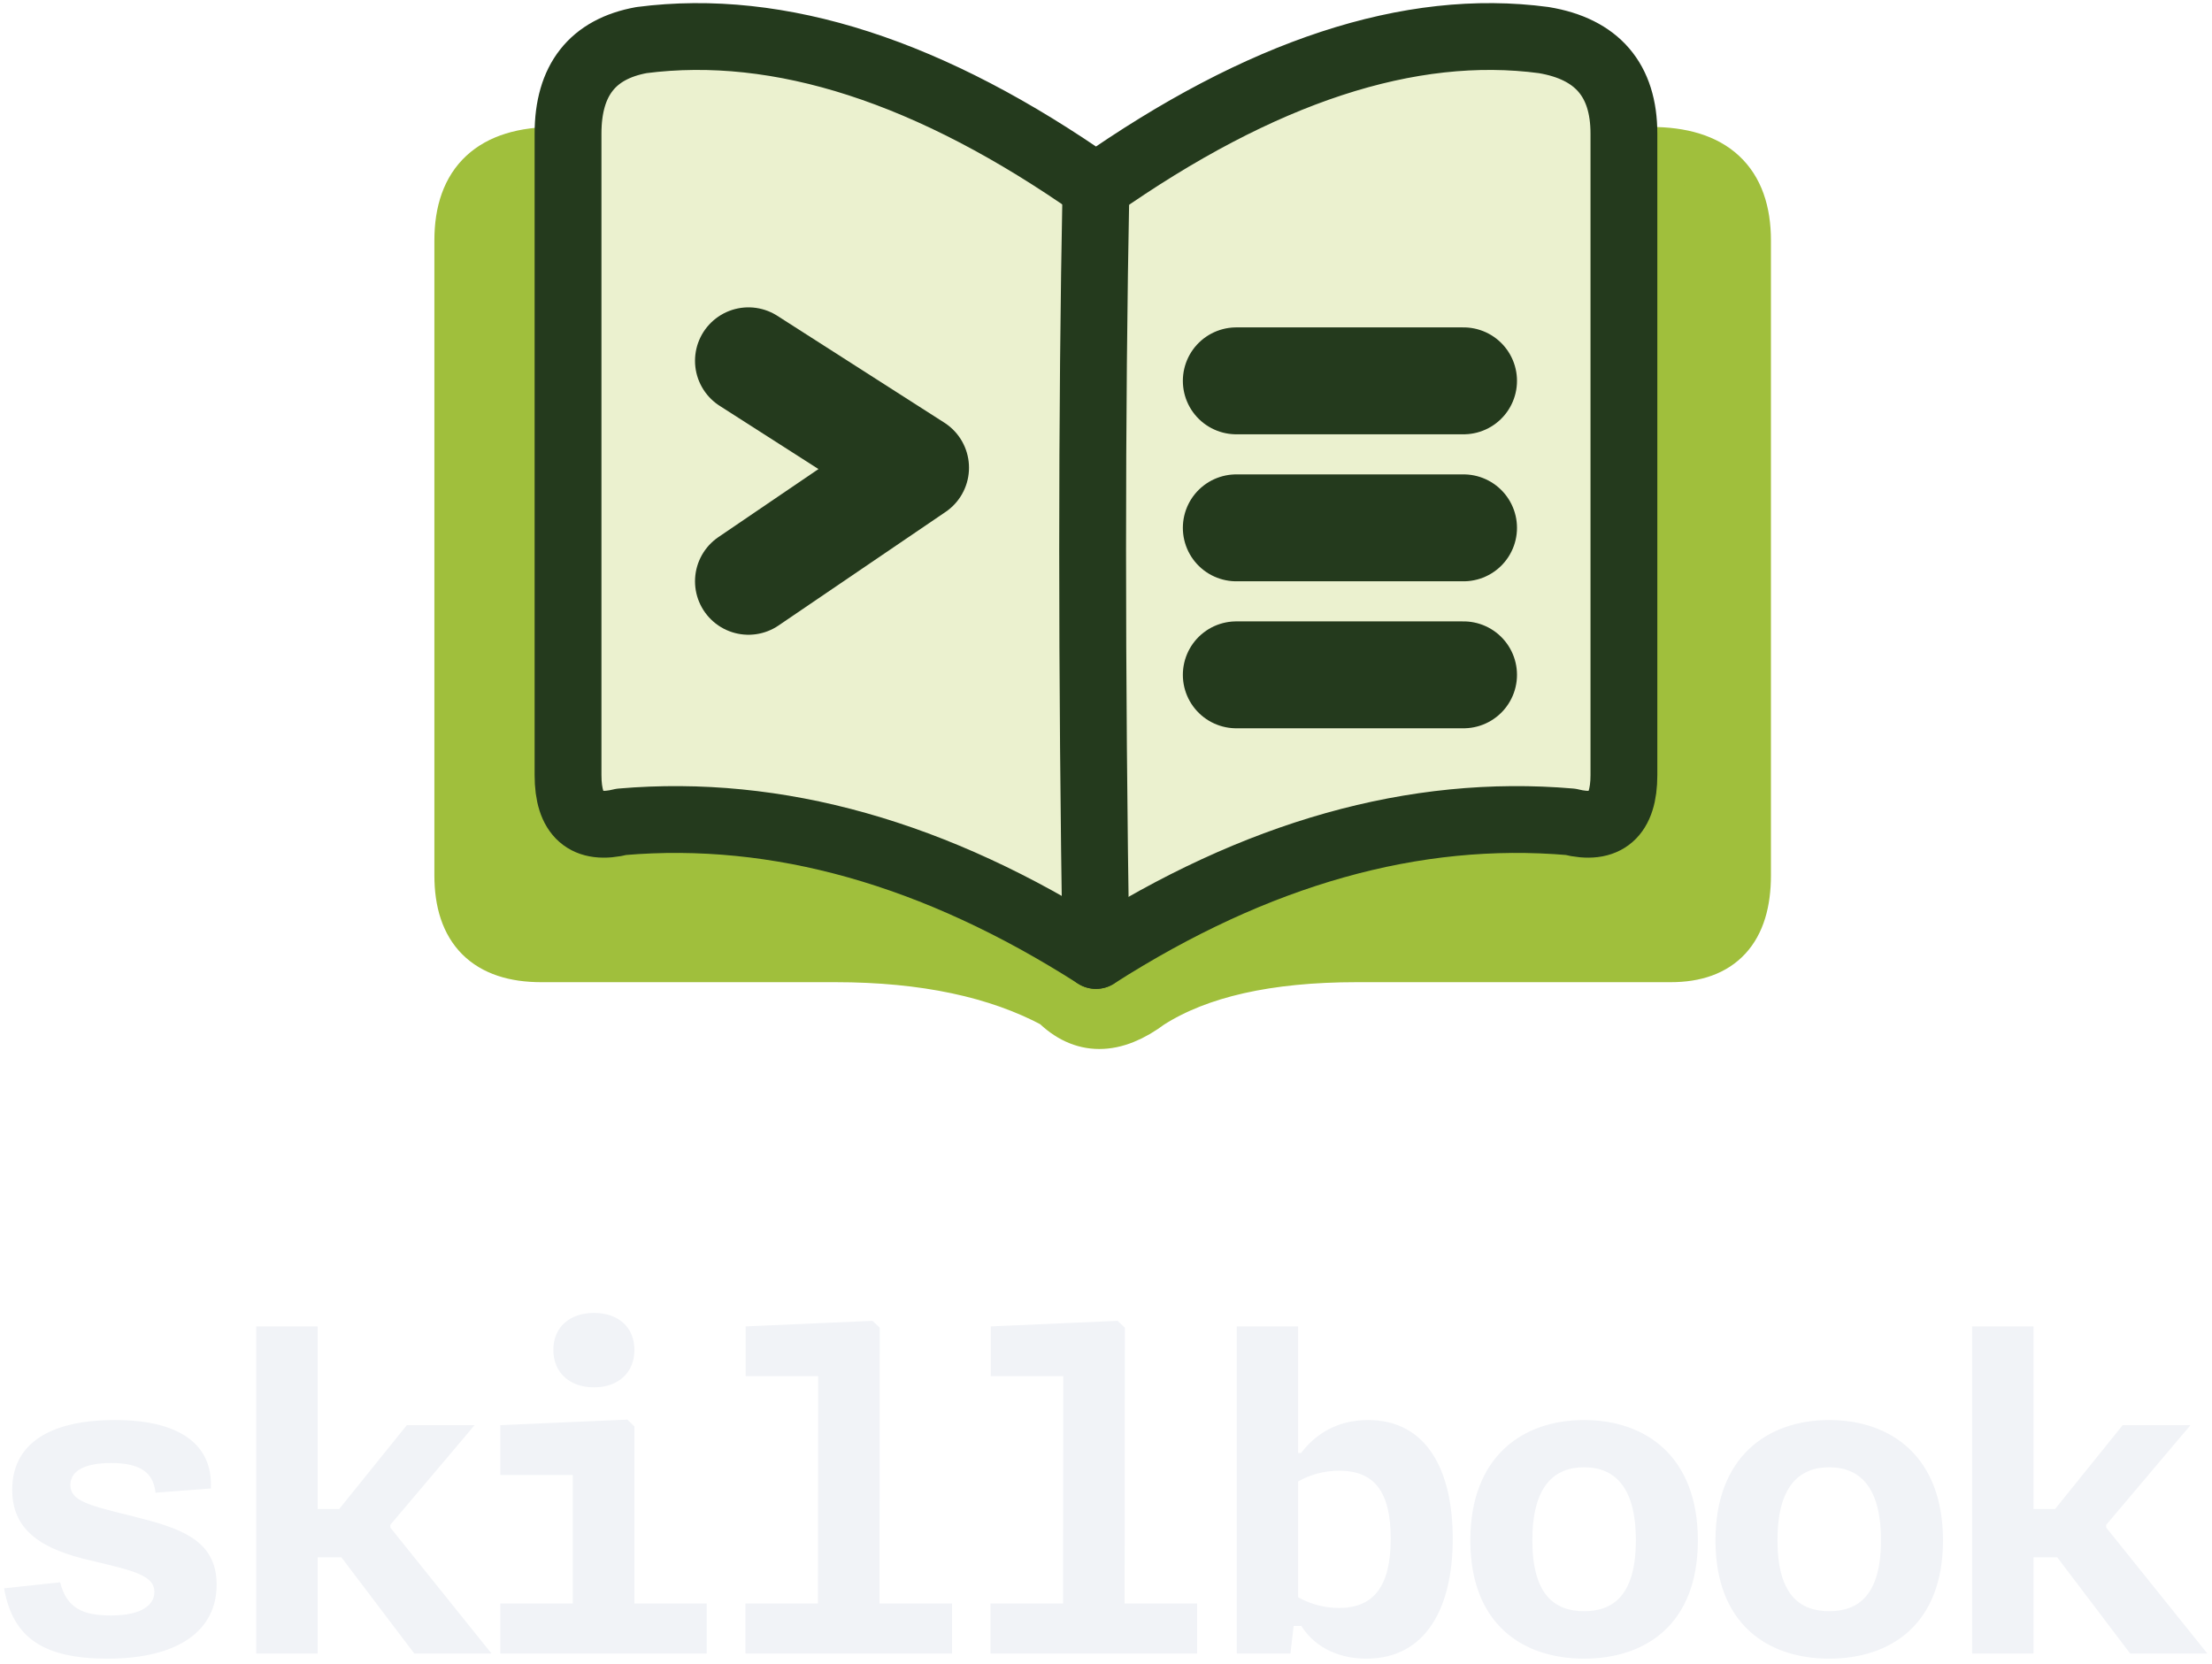
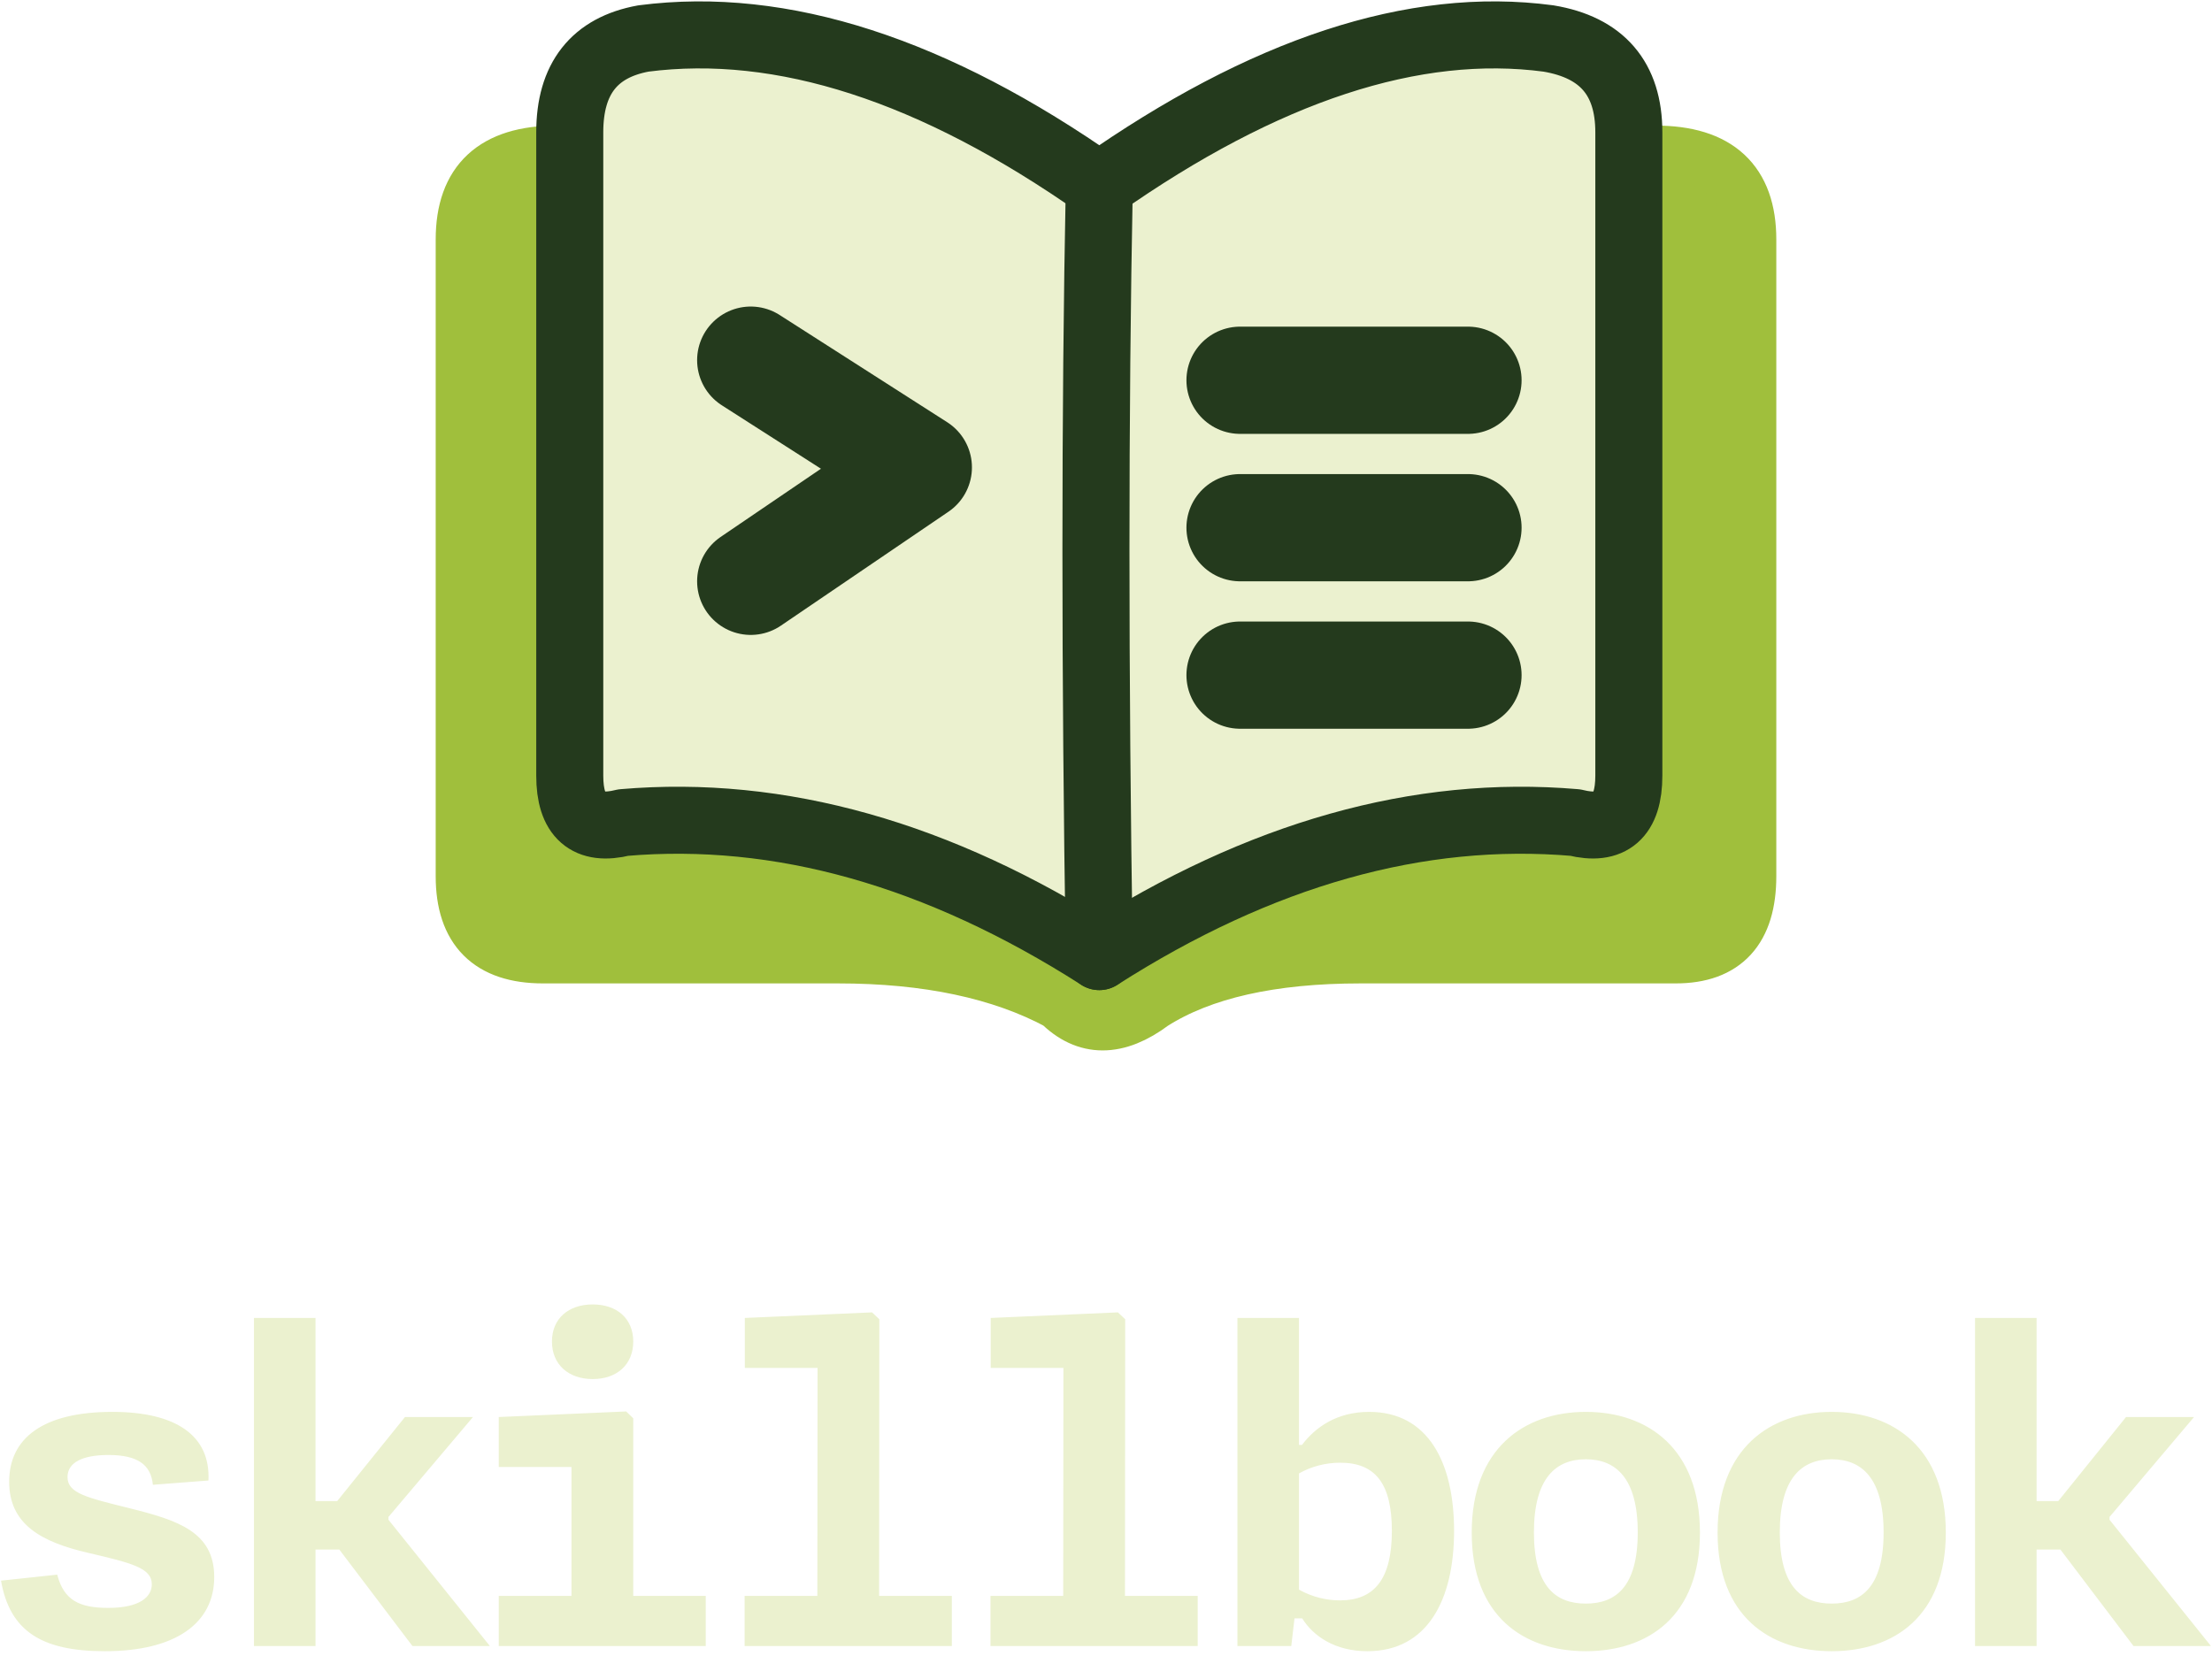
- <svg xmlns="http://www.w3.org/2000/svg" width="331" height="249" viewBox="0 0 331 249" version="1.1" id="svg39" xml:space="preserve">
+ <svg xmlns="http://www.w3.org/2000/svg" width="330" height="247" viewBox="1085 101 330 247" version="1.1" id="svg39" xml:space="preserve">
  <defs id="defs39" />
-   <g id="g59" transform="translate(-1079,-104)">
-     <path d="m 1096.218,316.532 c -10.272,0 -15.392,3.872 -15.392,10.432 0,6.368 4.832,8.992 11.744,10.592 6.56,1.536 9.536,2.272 9.536,4.704 0,1.856 -1.76,3.52 -6.496,3.52 -4.288,0 -6.624,-1.12 -7.616,-4.96 l -8.384,0.896 c 1.312,7.52 6.048,10.528 15.488,10.528 10.624,0 16.32,-4.224 16.32,-11.072 0,-6.752 -5.504,-8.48 -12.544,-10.24 -6.432,-1.6 -9.344,-2.24 -9.344,-4.672 0,-2.144 2.176,-3.296 6.112,-3.296 4.384,0 6.336,1.472 6.624,4.448 l 8.288,-0.64 c 0.32,-6.72 -4.864,-10.24 -14.336,-10.24 z m 30.312,34.944 v -14.4 h 3.552 l 10.912,14.4 h 11.552 l -15.136,-18.848 v -0.416 l 12.608,-14.912 h -10.144 l -10.112,12.544 h -3.232 v -27.328 h -9.184 v 48.96 z m 27.336,0 h 30.88 v -7.488 h -10.816 v -26.496 l -1.056,-1.024 -19.008,0.832 v 7.456 h 10.848 v 19.232 h -10.848 z m 14.016,-39.84 c 3.616,0 6.048,-2.176 6.048,-5.6 0,-3.424 -2.432,-5.536 -6.048,-5.536 -3.616,0 -6.08,2.112 -6.08,5.536 0,3.424 2.464,5.6 6.08,5.6 z m 22.664,39.84 h 30.912 v -7.488 h -10.848 l 0.032,-41.28 -1.088,-1.024 -18.976,0.832 v 7.456 h 10.848 l -0.032,34.016 h -10.848 z m 36.68,0 h 30.912 v -7.488 h -10.848 l 0.032,-41.28 -1.088,-1.024 -18.976,0.832 v 7.456 h 10.848 l -0.032,34.016 h -10.848 z m 69.16,-17.184 c 0,-10.208 -3.872,-17.76 -12.672,-17.76 -4.832,0 -8.032,2.304 -10.016,4.928 h -0.448 v -18.944 h -9.184 v 48.96 h 8.032 l 0.48,-4.128 h 1.152 c 1.632,2.624 4.864,4.896 9.728,4.896 8.96,0 12.928,-7.68 12.928,-17.952 z m -23.136,8.768 v -17.344 c 1.92,-1.088 4.064,-1.6 6.144,-1.6 5.184,0 7.712,3.04 7.712,10.176 0,7.168 -2.592,10.368 -7.744,10.368 -1.984,0 -4.096,-0.48 -6.112,-1.6 z m 59.816,-8.512 c 0,-12.512 -7.744,-18.016 -17.024,-18.016 -9.248,0 -17.024,5.504 -17.024,18.016 0,12.48 7.776,17.696 17.024,17.696 9.28,0 17.024,-5.216 17.024,-17.696 z m -9.28,-0.032 c 0,8.128 -3.296,10.624 -7.744,10.624 -4.448,0 -7.744,-2.496 -7.744,-10.624 0,-8.128 3.296,-10.912 7.744,-10.912 4.448,0 7.744,2.784 7.744,10.912 z m 45.96,0.032 c 0,-12.512 -7.744,-18.016 -17.024,-18.016 -9.248,0 -17.024,5.504 -17.024,18.016 0,12.48 7.776,17.696 17.024,17.696 9.28,0 17.024,-5.216 17.024,-17.696 z m -9.28,-0.032 c 0,8.128 -3.296,10.624 -7.744,10.624 -4.448,0 -7.744,-2.496 -7.744,-10.624 0,-8.128 3.296,-10.912 7.744,-10.912 4.448,0 7.744,2.784 7.744,10.912 z m 22.824,16.96 v -14.4 h 3.552 l 10.912,14.4 h 11.552 l -15.136,-18.848 v -0.416 l 12.608,-14.912 h -10.144 l -10.112,12.544 h -3.232 v -27.328 h -9.184 v 48.96 z" id="text32" style="font-weight:700;font-size:64px;font-family:'Monaspace Neon', MonaspaceNeon, 'DejaVu Sans Mono', monospace;letter-spacing:-3;fill:#f1f3f7" aria-label="skillbook" />
-     <g stroke-linecap="round" stroke-linejoin="round" id="g55">
-       <path d="m 1148,140 q 0,-13 14,-13 h 13 q 26,-1 68,23 41,-24 69,-23 h 14 q 14,0 14,13 v 95 q 0,12 -11,12 h -47 q -20,0 -31,7 -8,6 -14,0 -13,-7 -33,-7 h -44 q -12,0 -12,-12 z" fill="#a0bf3c" stroke="#a0bf3c" stroke-width="8" id="path51" />
-       <path d="m 1164,124 q 0,-12 11,-14 31,-4 68,22 37,-26 67,-22 12,2 12,14 v 96 q 0,9 -8,7 -35,-3 -71,20 -36,-23 -71,-20 -8,2 -8,-7 z" fill="#ebf1cf" stroke="#243a1d" stroke-width="10" id="path52" />
-       <path d="m 1243,132 q -1,51 0,115" fill="none" stroke="#243a1d" stroke-width="10" id="path53" />
-       <path d="m 1191,158 25,16 -25,17" fill="none" stroke="#243a1d" stroke-width="16" id="path54" />
-       <path d="m 1264,161 h 34 m -34,22 h 34 m -34,22 h 34" fill="none" stroke="#243a1d" stroke-width="16" id="path55" />
+   <g id="g59">
+     <path d="m 1101.76,311.677 c -10.272,0 -15.392,3.872 -15.392,10.432 0,6.368 4.832,8.992 11.744,10.592 6.56,1.536 9.536,2.272 9.536,4.704 0,1.856 -1.76,3.52 -6.496,3.52 -4.288,0 -6.624,-1.12 -7.616,-4.96 l -8.384,0.896 c 1.312,7.52 6.048,10.528 15.488,10.528 10.624,0 16.32,-4.224 16.32,-11.072 0,-6.752 -5.504,-8.48 -12.544,-10.24 -6.432,-1.6 -9.344,-2.24 -9.344,-4.672 0,-2.144 2.176,-3.296 6.112,-3.296 4.384,0 6.336,1.472 6.624,4.448 l 8.288,-0.64 c 0.32,-6.72 -4.864,-10.24 -14.336,-10.24 z m 30.312,34.944 v -14.4 h 3.552 l 10.912,14.4 h 11.552 l -15.136,-18.848 v -0.416 l 12.608,-14.912 h -10.144 l -10.112,12.544 h -3.232 v -27.328 h -9.184 v 48.96 z m 27.336,0 h 30.88 v -7.488 h -10.816 v -26.496 l -1.056,-1.024 -19.008,0.832 v 7.456 h 10.848 v 19.232 h -10.848 z m 14.016,-39.84 c 3.616,0 6.048,-2.176 6.048,-5.6 0,-3.424 -2.432,-5.536 -6.048,-5.536 -3.616,0 -6.08,2.112 -6.08,5.536 0,3.424 2.464,5.6 6.08,5.6 z m 22.664,39.84 h 30.912 v -7.488 h -10.848 l 0.032,-41.28 -1.088,-1.024 -18.976,0.832 v 7.456 h 10.848 l -0.032,34.016 h -10.848 z m 36.68,0 h 30.912 v -7.488 h -10.848 l 0.032,-41.28 -1.088,-1.024 -18.976,0.832 v 7.456 h 10.848 l -0.032,34.016 h -10.848 z m 69.16,-17.184 c 0,-10.208 -3.872,-17.76 -12.672,-17.76 -4.832,0 -8.032,2.304 -10.016,4.928 h -0.448 v -18.944 h -9.184 v 48.96 h 8.032 l 0.48,-4.128 h 1.152 c 1.632,2.624 4.864,4.896 9.728,4.896 8.96,0 12.928,-7.68 12.928,-17.952 z m -23.136,8.768 v -17.344 c 1.92,-1.088 4.064,-1.6 6.144,-1.6 5.184,0 7.712,3.04 7.712,10.176 0,7.168 -2.592,10.368 -7.744,10.368 -1.984,0 -4.096,-0.48 -6.112,-1.6 z m 59.816,-8.512 c 0,-12.512 -7.744,-18.016 -17.024,-18.016 -9.248,0 -17.024,5.504 -17.024,18.016 0,12.48 7.776,17.696 17.024,17.696 9.28,0 17.024,-5.216 17.024,-17.696 z m -9.28,-0.032 c 0,8.128 -3.296,10.624 -7.744,10.624 -4.448,0 -7.744,-2.496 -7.744,-10.624 0,-8.128 3.296,-10.912 7.744,-10.912 4.448,0 7.744,2.784 7.744,10.912 z m 45.96,0.032 c 0,-12.512 -7.744,-18.016 -17.024,-18.016 -9.248,0 -17.024,5.504 -17.024,18.016 0,12.48 7.776,17.696 17.024,17.696 9.28,0 17.024,-5.216 17.024,-17.696 z m -9.28,-0.032 c 0,8.128 -3.296,10.624 -7.744,10.624 -4.448,0 -7.744,-2.496 -7.744,-10.624 0,-8.128 3.296,-10.912 7.744,-10.912 4.448,0 7.744,2.784 7.744,10.912 z m 22.824,16.96 v -14.4 h 3.552 l 10.912,14.4 h 11.552 l -15.136,-18.848 v -0.416 l 12.608,-14.912 h -10.144 l -10.112,12.544 h -3.232 v -27.328 h -9.184 v 48.96 z" id="text32" style="font-weight:700;font-size:64px;font-family:'Monaspace Neon', MonaspaceNeon, 'DejaVu Sans Mono', monospace;letter-spacing:-3;fill:#ebf1cf" aria-label="skillbook" />
+     <g transform="translate(6,-3.259199)" stroke-linecap="round" stroke-linejoin="round" id="g55">
+       <path d="M 1148,140 Q 1148,127 1162,127 L 1175,127 Q 1201,126 1243,150 Q 1284,126 1312,127 L 1326,127 Q 1340,127 1340,140 L 1340,235 Q 1340,247 1329,247 L 1282,247 Q 1262,247 1251,254 Q 1243,260 1237,254 Q 1224,247 1204,247 L 1160,247 Q 1148,247 1148,235 Z" fill="#a0bf3c" stroke="#a0bf3c" stroke-width="8" id="path51" />
+       <path d="M 1164,124 Q 1164,112 1175,110 Q 1206,106 1243,132 Q 1280,106 1310,110 Q 1322,112 1322,124 L 1322,220 Q 1322,229 1314,227 Q 1279,224 1243,247 Q 1207,224 1172,227 Q 1164,229 1164,220 Z" fill="#ebf1cf" stroke="#243a1d" stroke-width="10" id="path52" />
+       <path d="M 1243,132 Q 1242,183 1243,247" fill="none" stroke="#243a1d" stroke-width="10" id="path53" />
+       <path d="M 1191,158 L 1216,174 L 1191,191" fill="none" stroke="#243a1d" stroke-width="16" id="path54" />
+       <path d="M 1264,161 L 1298,161 M 1264,183 L 1298,183 M 1264,205 L 1298,205" fill="none" stroke="#243a1d" stroke-width="16" id="path55" />
    </g>
  </g>
</svg>
